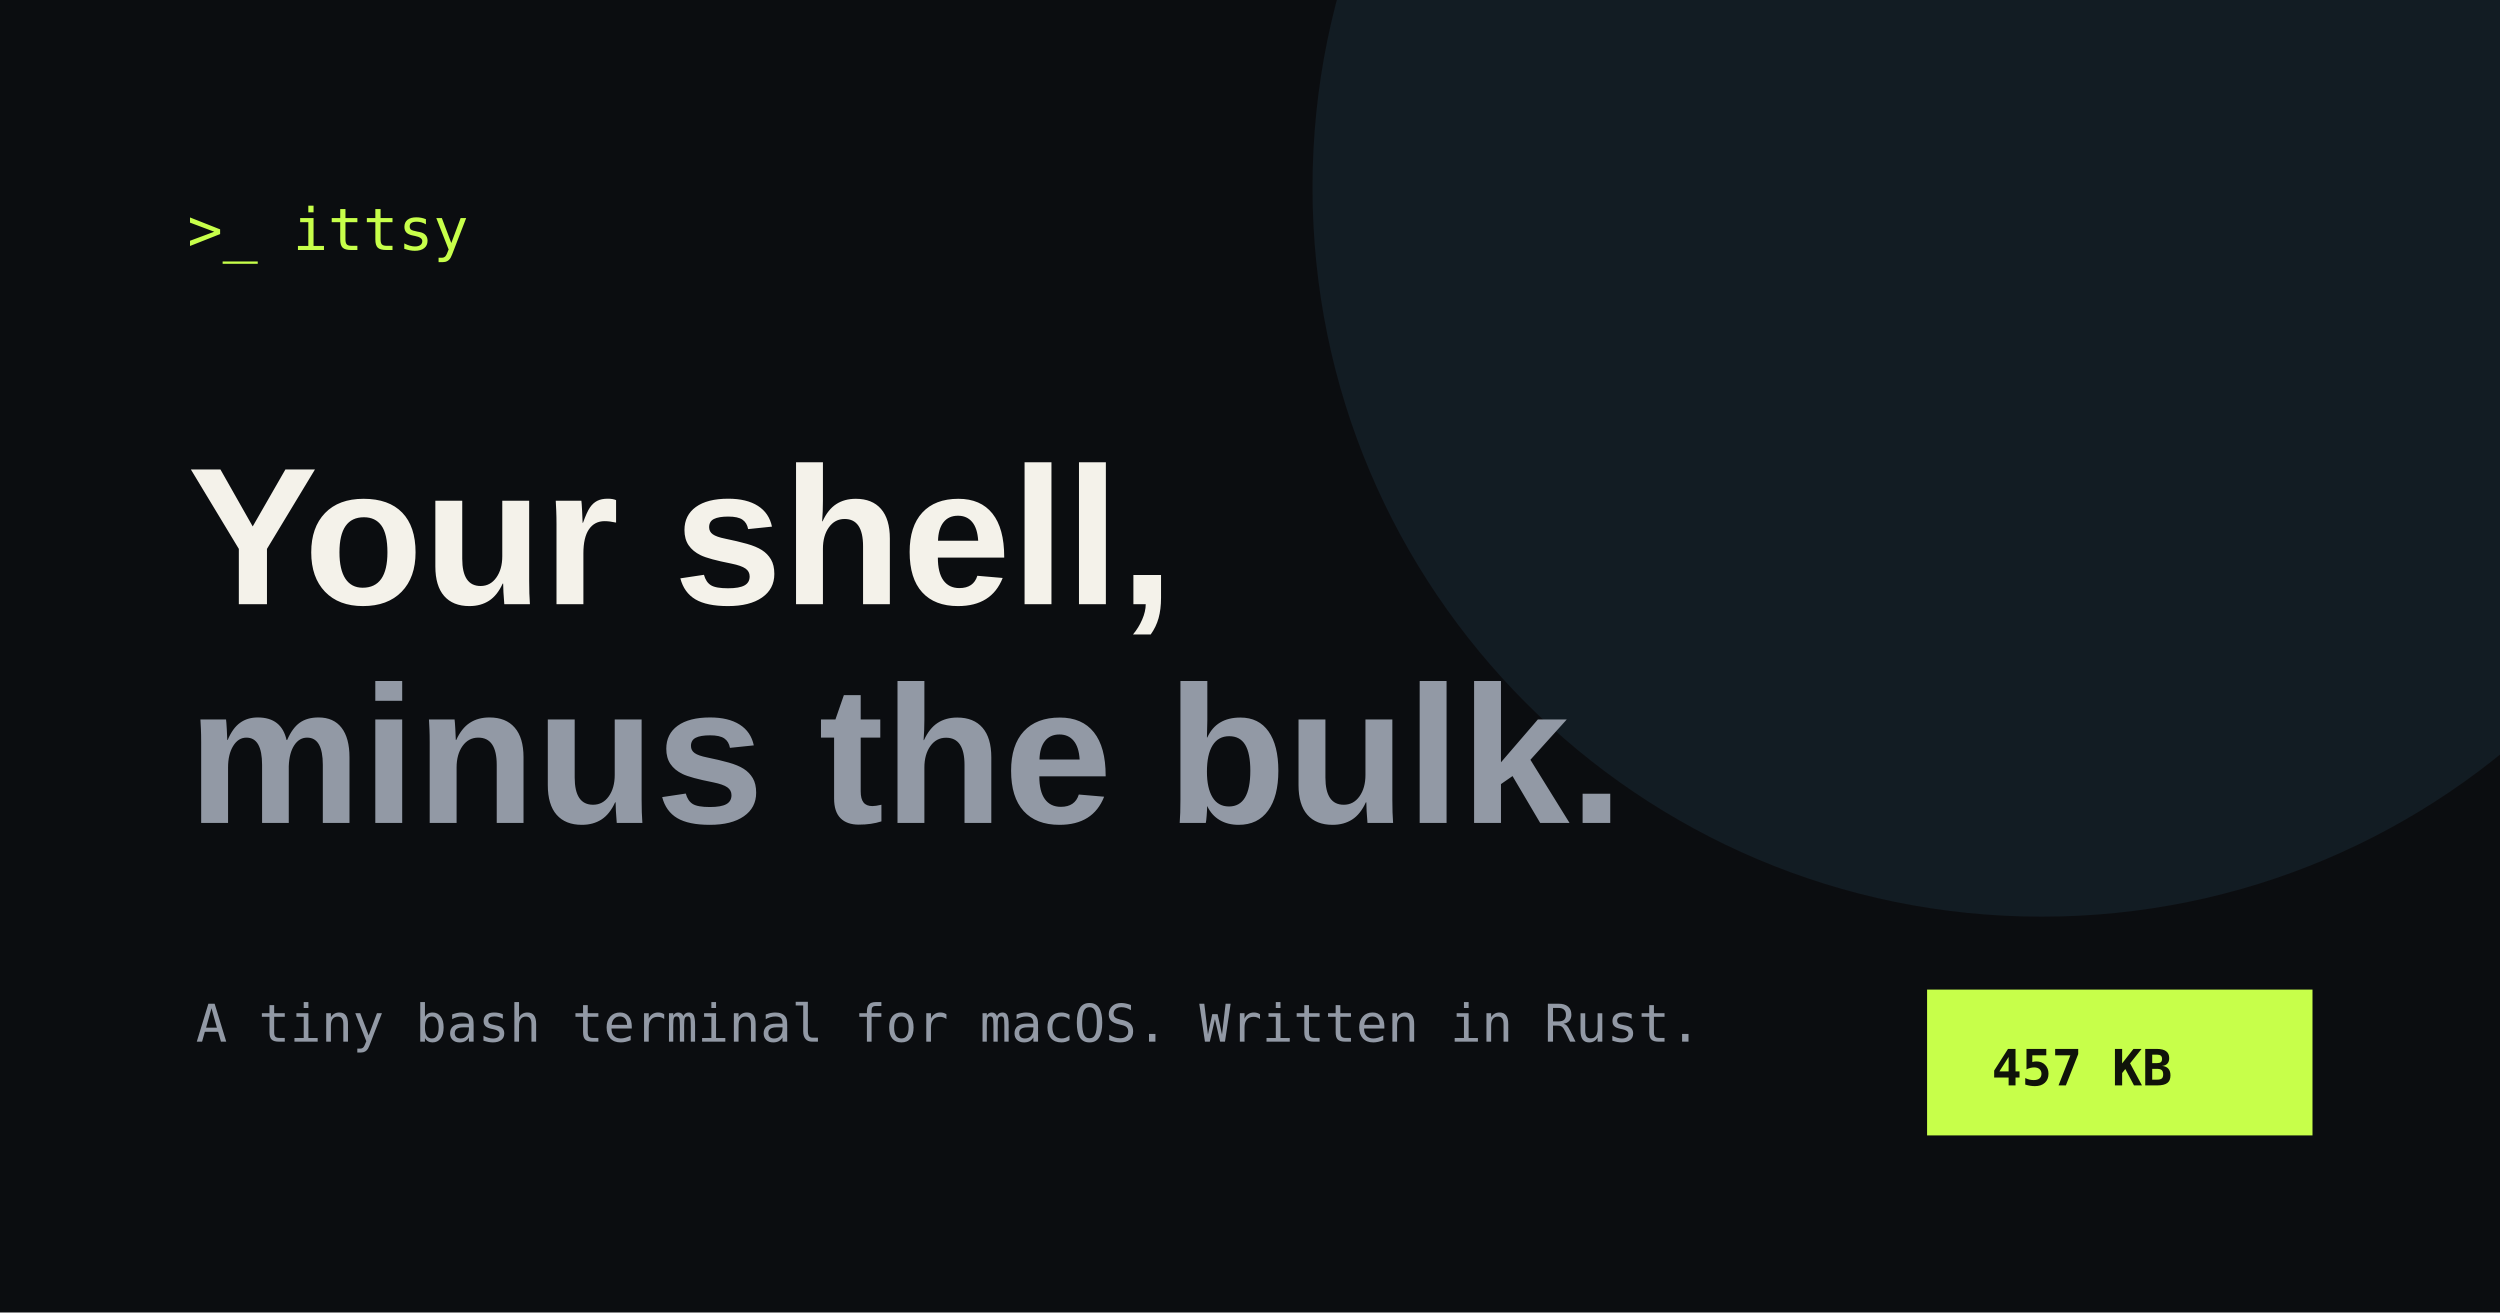
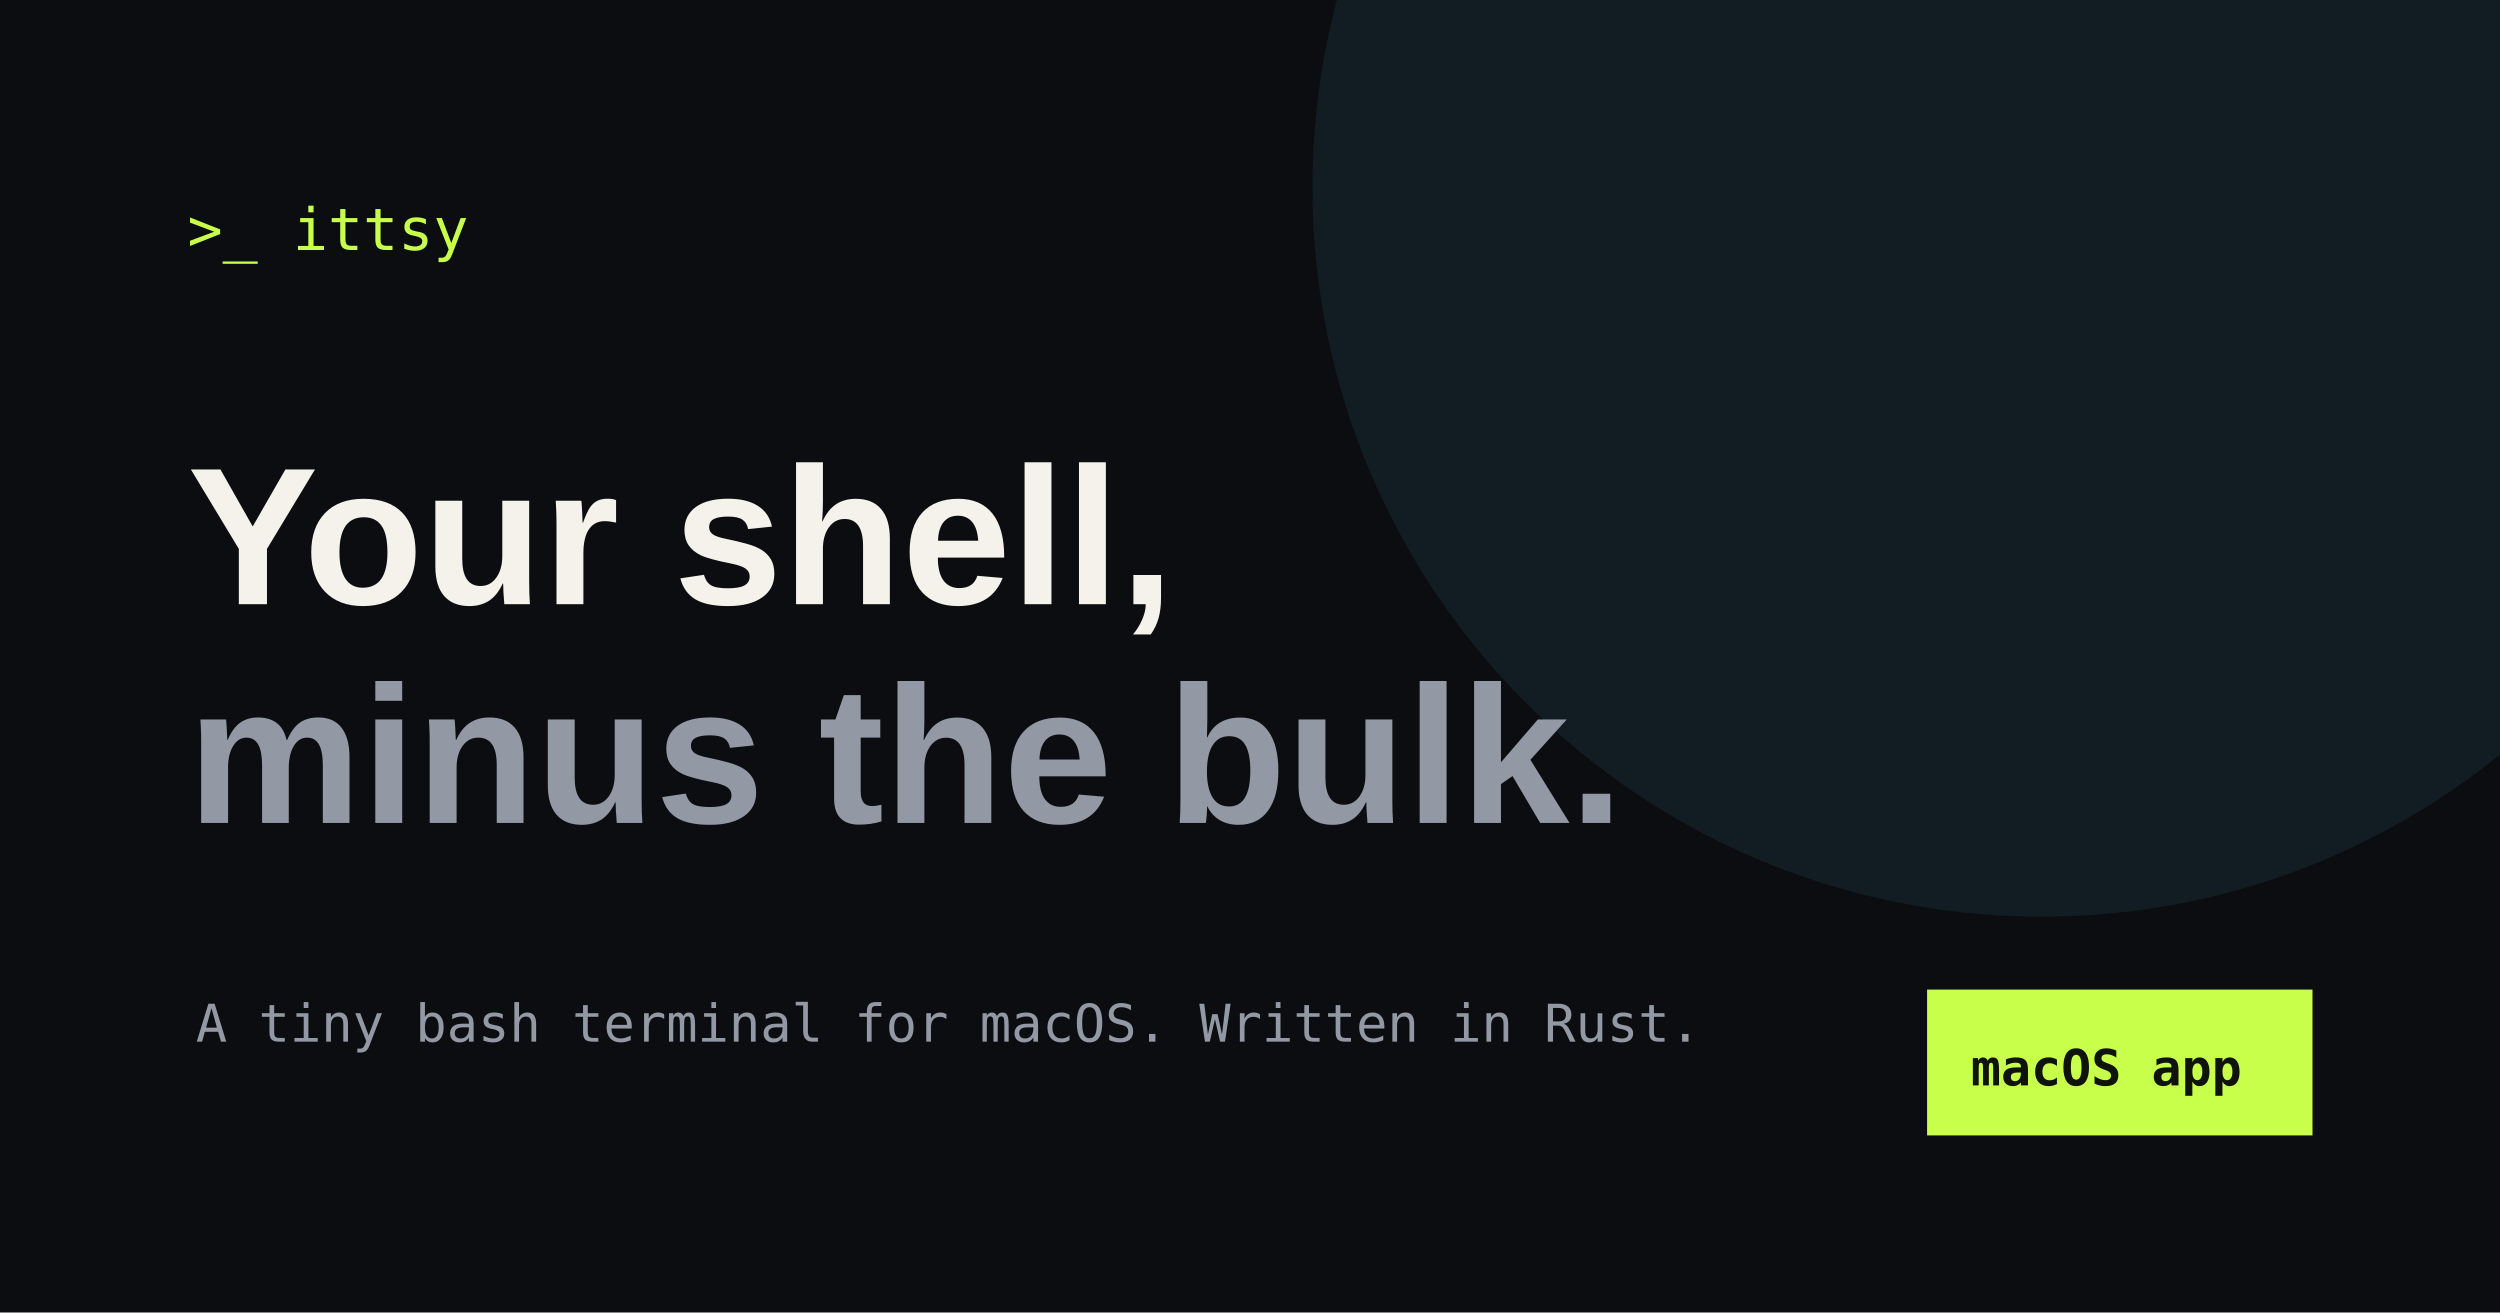
<svg xmlns="http://www.w3.org/2000/svg" width="1200" height="630" viewBox="0 0 1200 630">
  <rect width="1200" height="630" fill="#0b0d10" />
  <circle cx="980" cy="90" r="350" fill="#6cc8ff" opacity=".08" />
  <text x="90" y="120" fill="#c7ff4a" font-family="monospace" font-size="28">&gt;_ ittsy</text>
  <text x="90" y="290" fill="#f4f2ea" font-family="Arial, sans-serif" font-size="94" font-weight="700">Your shell,</text>
  <text x="90" y="395" fill="#9299a5" font-family="Arial, sans-serif" font-size="94" font-weight="700">minus the bulk.</text>
  <text x="94" y="500" fill="#9299a5" font-family="monospace" font-size="25">A tiny bash terminal for macOS. Written in Rust.</text>
  <rect x="925" y="475" width="185" height="70" fill="#c7ff4a" />
-   <text x="956" y="521" fill="#10130a" font-family="monospace" font-size="24" font-weight="700">457 KB</text>
+   <text x="946" y="521" fill="#10130a" font-family="monospace" font-size="24" font-weight="700">macOS app</text>
</svg>
